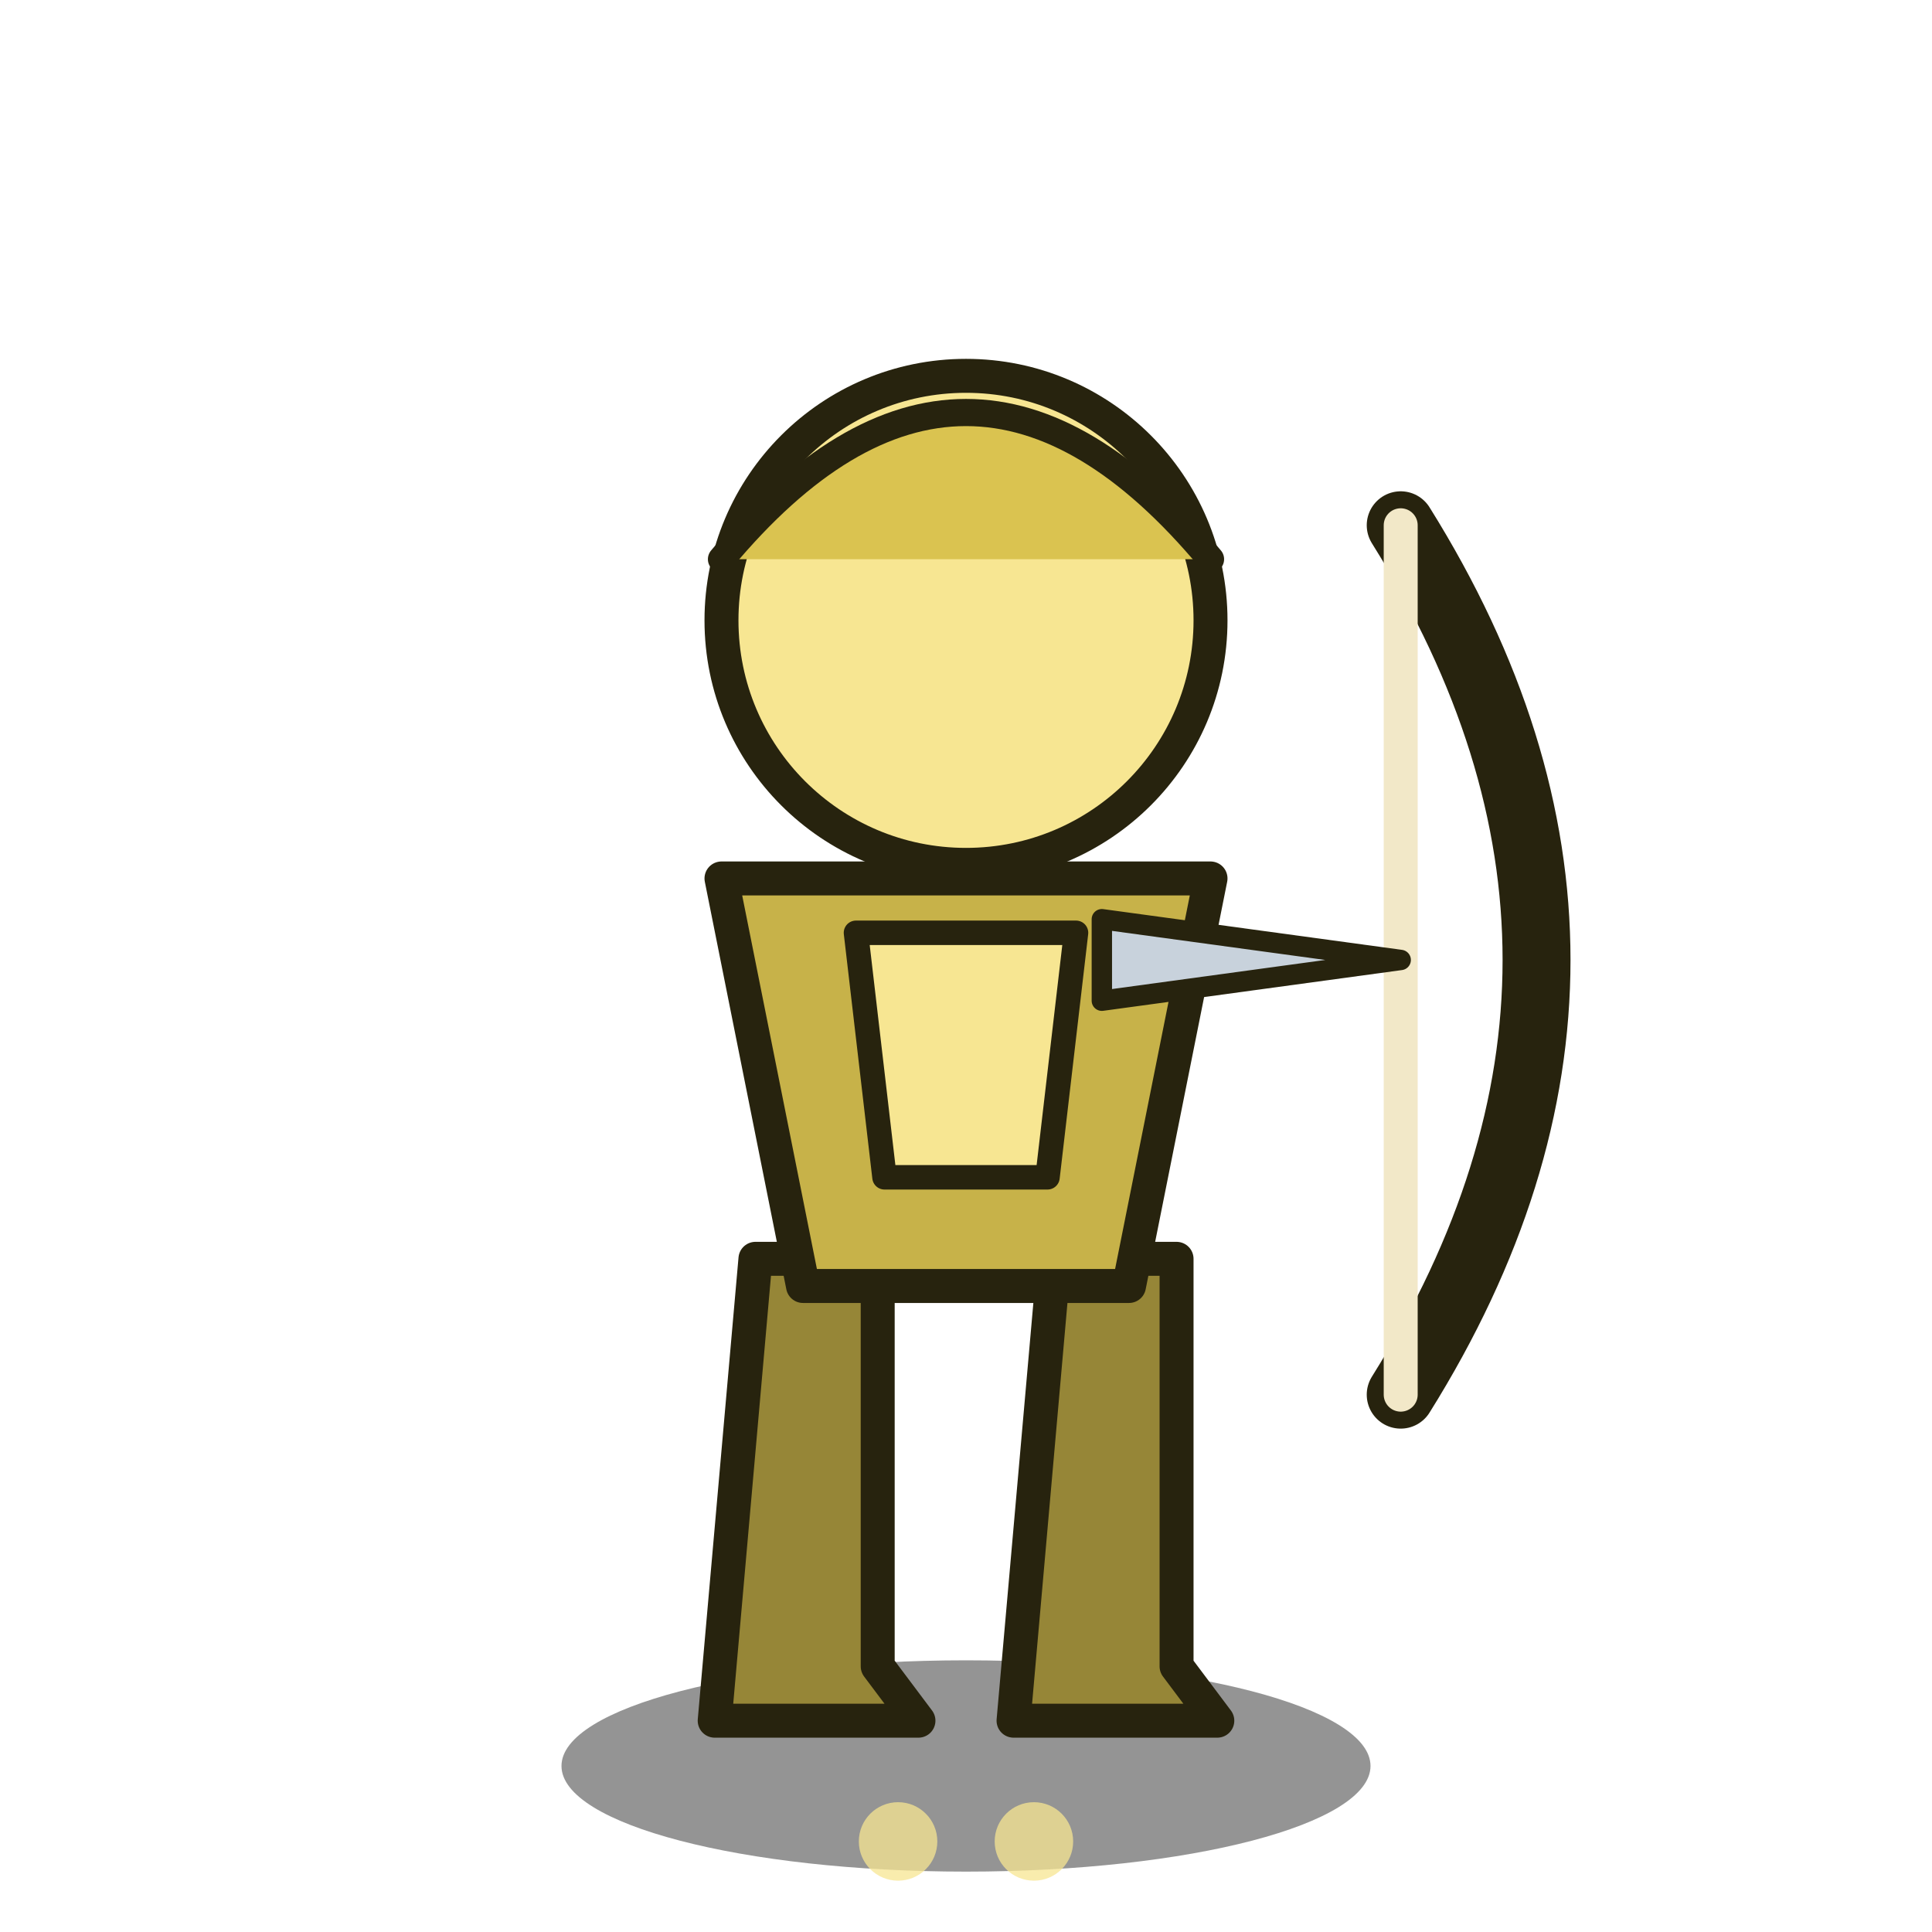
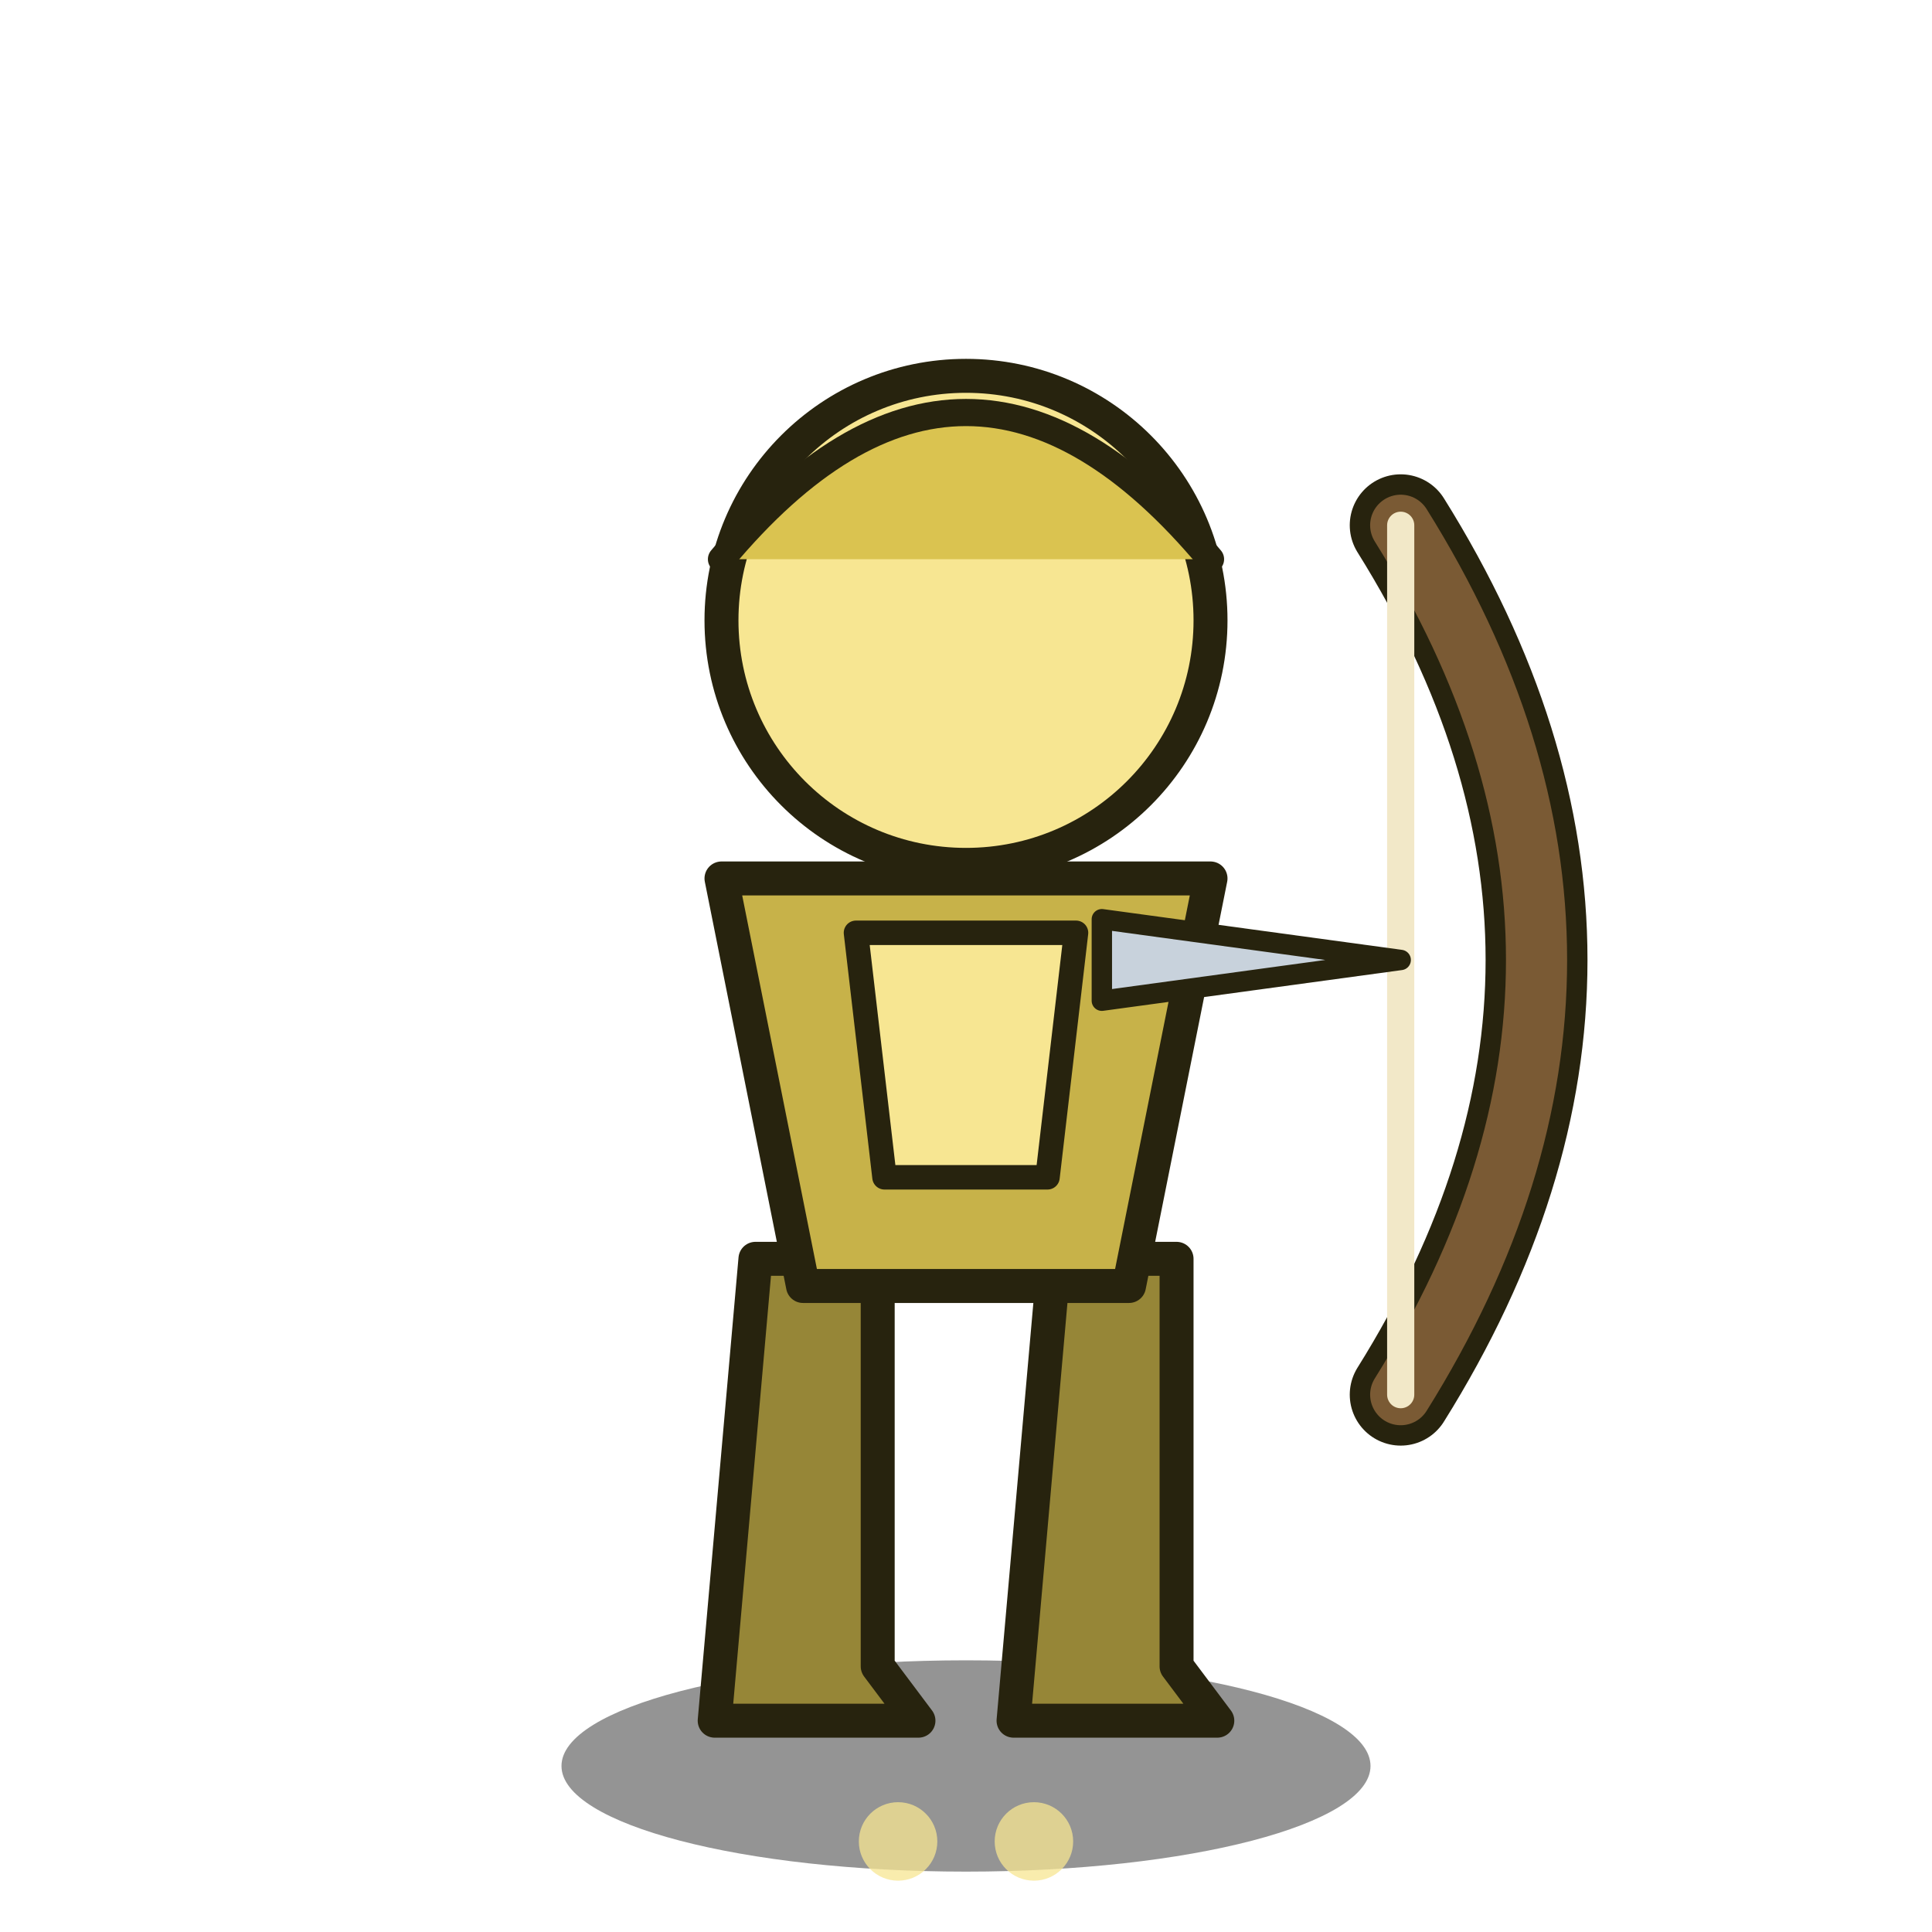
<svg xmlns="http://www.w3.org/2000/svg" viewBox="0 0 128 128" width="128" height="128">
  <ellipse cx="64.0" cy="117.0" rx="26.8" ry="7" fill="#000" opacity="0.42" />
  <g transform="translate(64.0,114.0) scale(0.90) translate(-64.0,-114.0)">
    <polygon points="48.5,80.0 57.5,80.0 57.5,110.0 60.5,114.0 45.5,114.0" fill="#968637" stroke="#27230e" stroke-width="2.5" stroke-linejoin="round" />
    <polygon points="70.5,80.0 79.5,80.0 79.5,110.0 82.5,114.0 67.5,114.0" fill="#968637" stroke="#27230e" stroke-width="2.5" stroke-linejoin="round" />
    <polygon points="46.0,52.0 82.0,52.0 76.0,82.0 52.0,82.0" fill="#c7b249" stroke="#27230e" stroke-width="2.5" stroke-linejoin="round" />
    <polygon points="55.9,56.0 72.1,56.0 70.0,74.0 58.0,74.0" fill="#f7e692" stroke="#27230e" stroke-width="1.8" stroke-linejoin="round" />
    <ellipse cx="64.0" cy="33.0" rx="18.0" ry="18.0" fill="#f7e692" stroke="#27230e" stroke-width="2.5" />
    <path d="M 46.0 28.5 q 18.0 -21.6 36.0 0" fill="#dac350" stroke="#27230e" stroke-width="2.0" stroke-linejoin="round" stroke-linecap="round" />
-     <path d="M 96 26 q 20 32 0 64" fill="none" stroke="#27230e" stroke-width="5.0" stroke-linejoin="round" stroke-linecap="round" />
-     <path d="M 96 26 L 96 90" fill="none" stroke="#f2e8c8" stroke-width="2.5" stroke-linecap="round" stroke-linejoin="round" />
+     <path d="M 96 26 q 20 32 0 64" fill="none" stroke="#27230e" stroke-width="7.5" stroke-linejoin="round" stroke-linecap="round" />
+     <path d="M 96 26 q 20 32 0 64" fill="none" stroke="#7a5a34" stroke-width="4.5" stroke-linecap="round" stroke-linejoin="round" />
+     <path d="M 96 26 L 96 90" fill="none" stroke="#f2e8c8" stroke-width="2.0" stroke-linecap="round" stroke-linejoin="round" />
    <polygon points="96.0,58.0 74.0,55.0 74.0,61.0" fill="#c8d2dc" stroke="#27230e" stroke-width="1.5" stroke-linejoin="round" />
  </g>
  <circle cx="59.5" cy="122.0" r="2.6" fill="#f7e692" opacity="0.75" />
  <circle cx="68.5" cy="122.0" r="2.6" fill="#f7e692" opacity="0.75" />
</svg>
